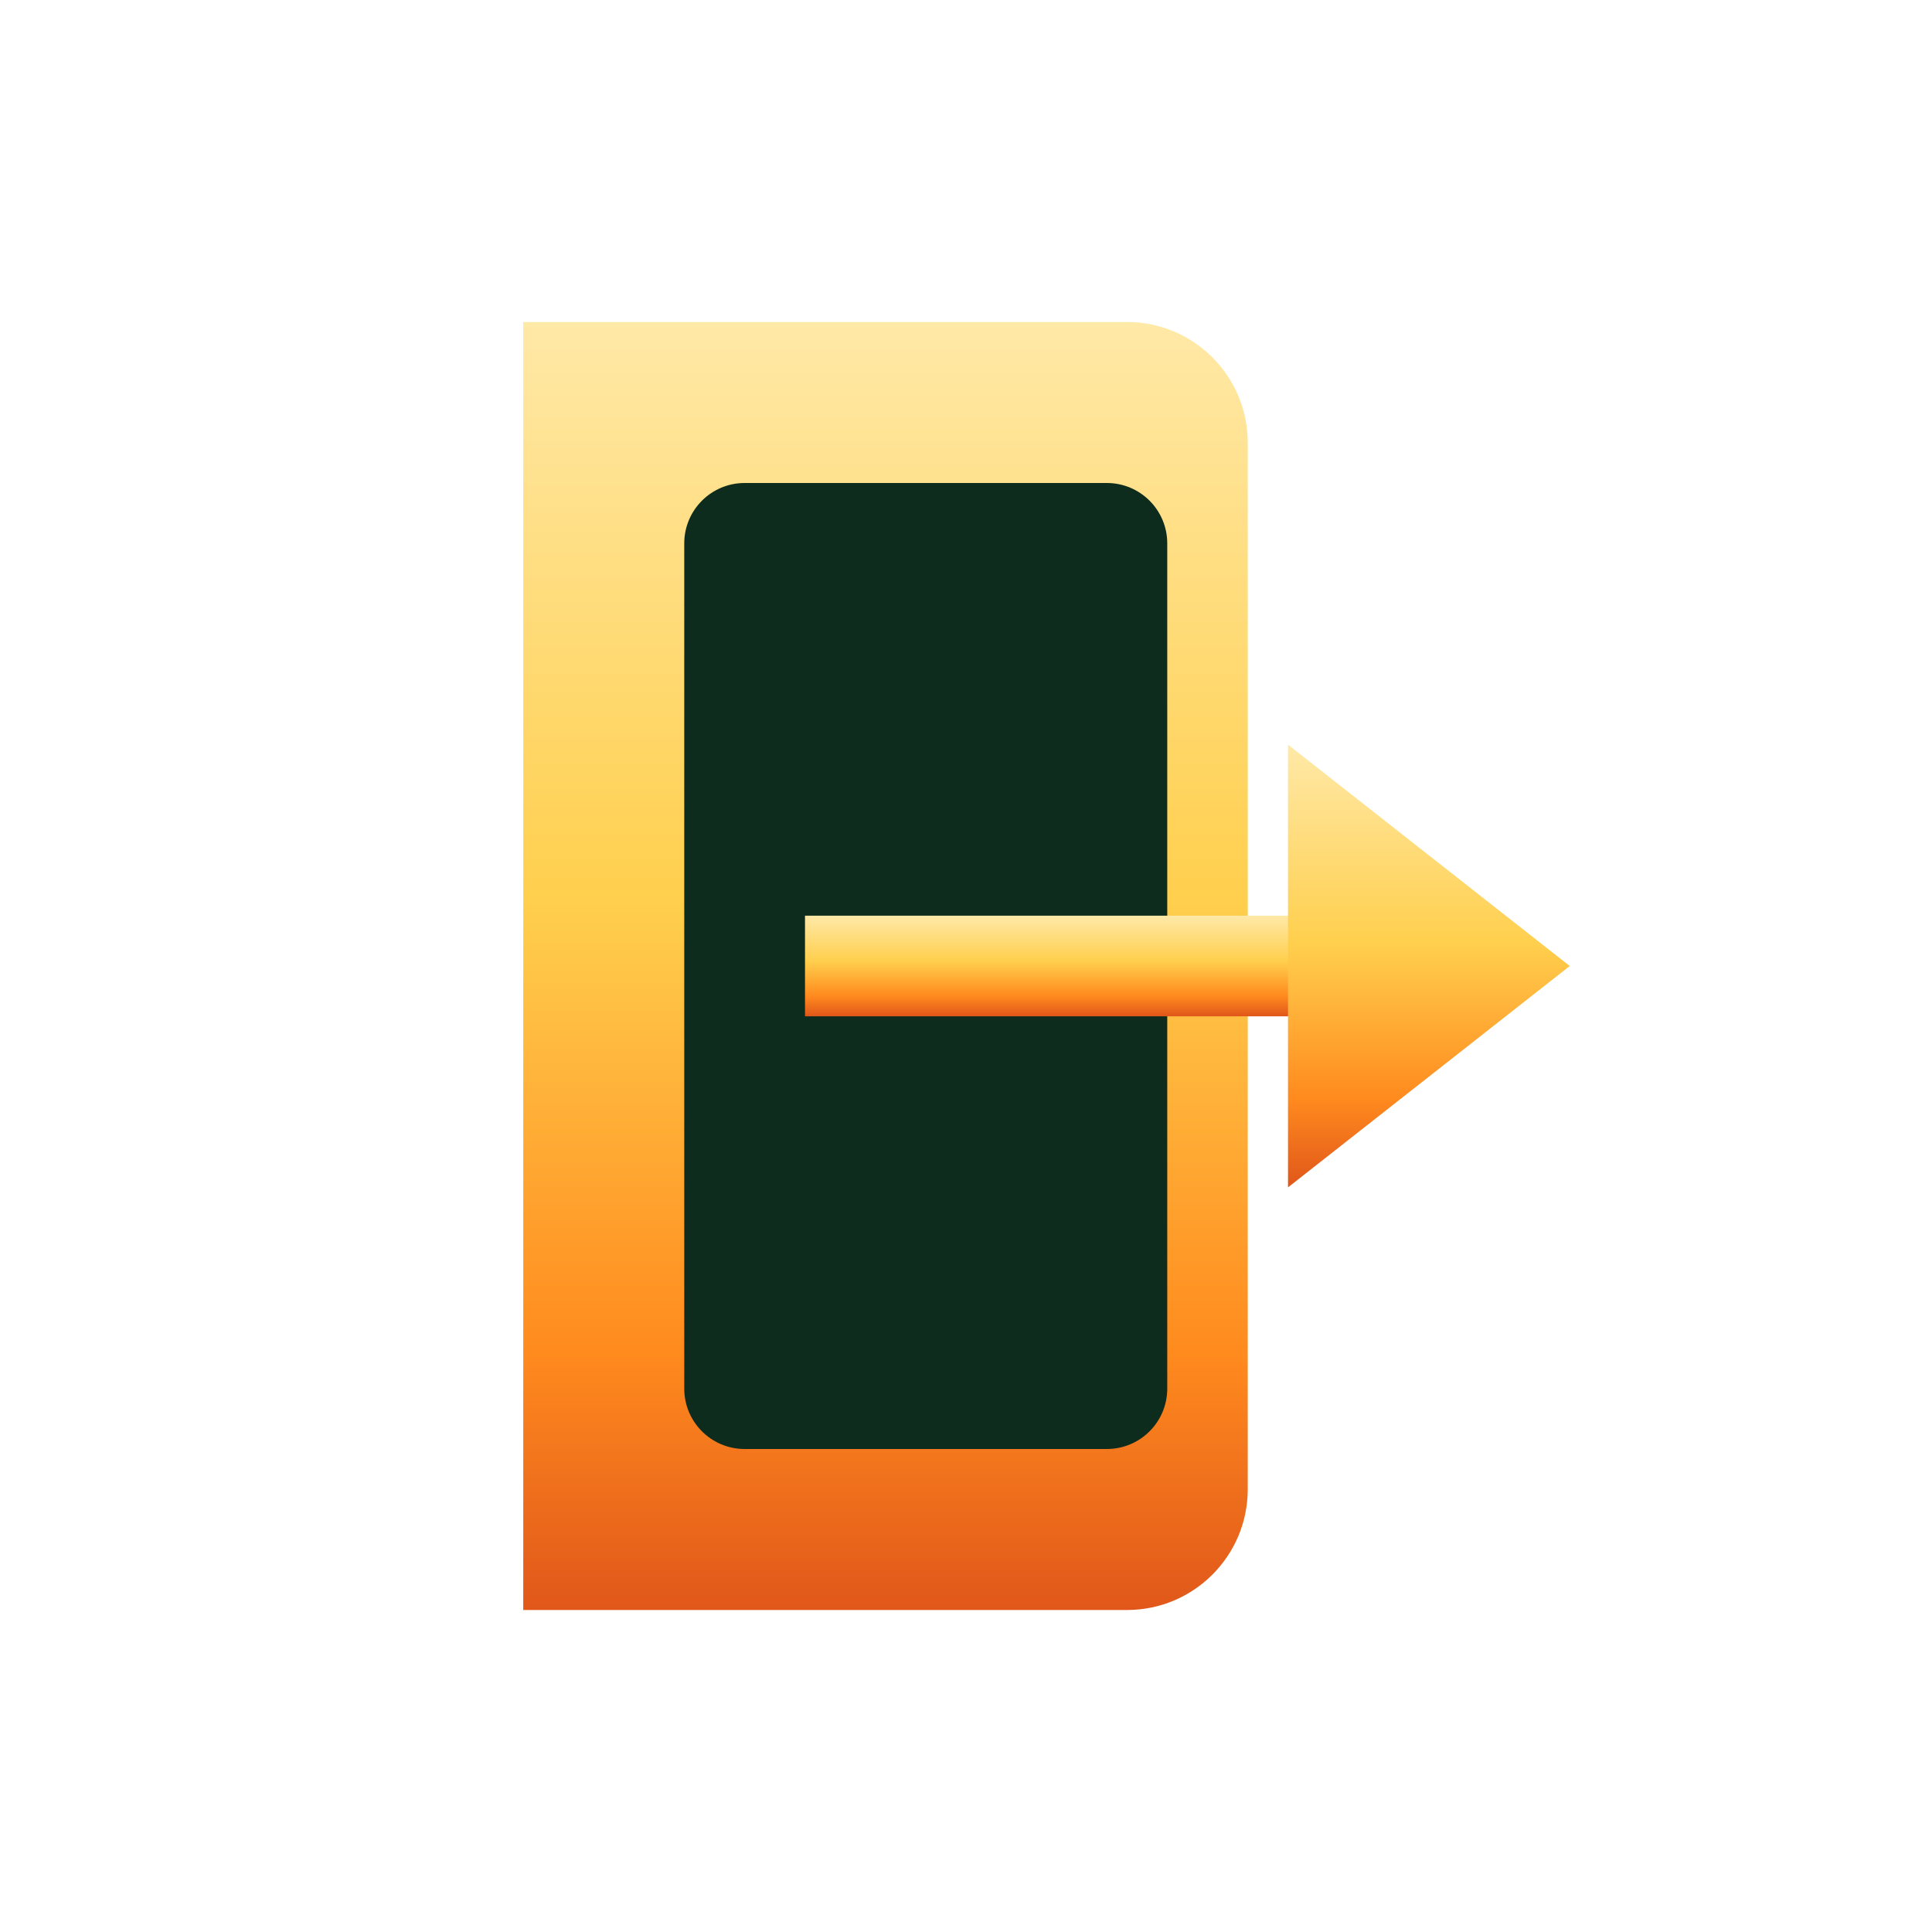
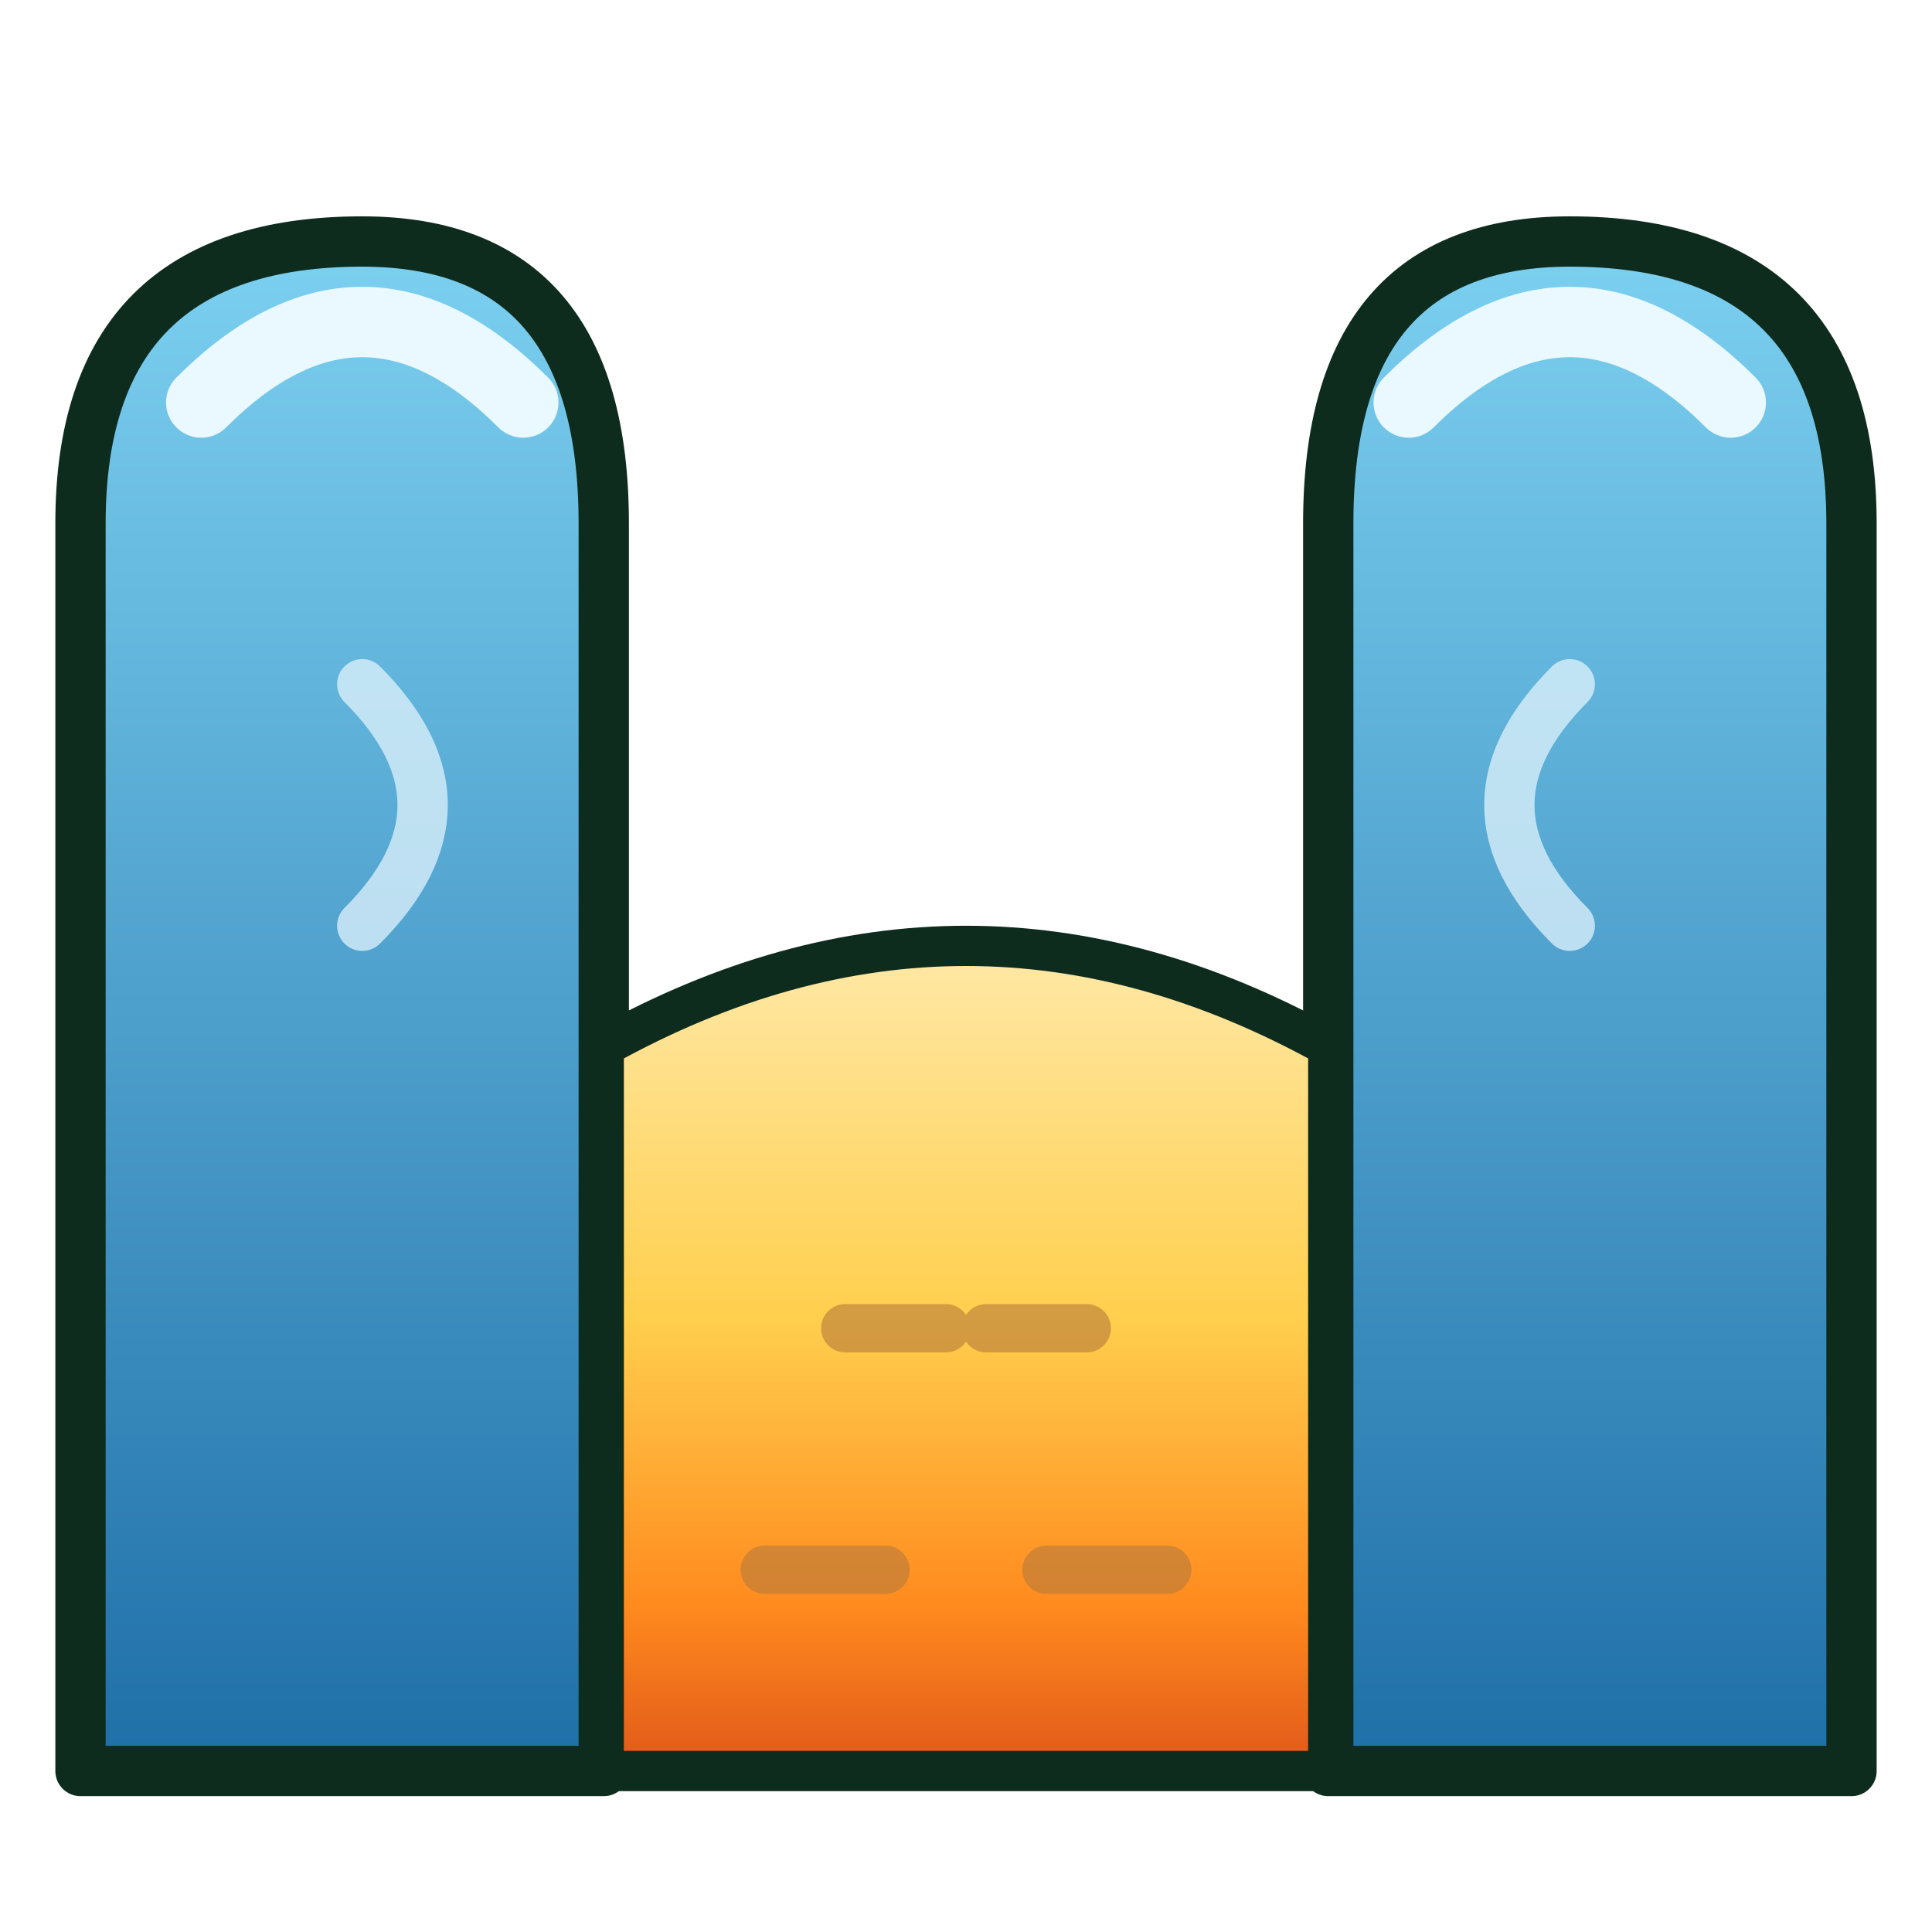
<svg xmlns="http://www.w3.org/2000/svg" viewBox="0 0 96 96" width="96" height="96">
  <defs>
    <linearGradient id="g" x1="0" y1="0" x2="0" y2="1">
      <stop offset="0" stop-color="#ffe9a8" />
      <stop offset=".45" stop-color="#ffcf4d" />
      <stop offset=".8" stop-color="#ff8a1e" />
      <stop offset="1" stop-color="#e0561a" />
    </linearGradient>
+     <linearGradient id="sea" x1="0" y1="0" x2="0" y2="1">
+       <stop offset="0" stop-color="#7cd0f0" />
+       <stop offset="1" stop-color="#1f6fa8" />
+     </linearGradient>
  </defs>
-   <path d="M26 16 h30 a6 6 0 0 1 6 6 v52 a6 6 0 0 1-6 6 h-30 Z" fill="url(#g)" />
-   <rect x="34" y="24" width="24" height="48" rx="3" fill="#0e2c1d" />
-   <path d="M40 48 h24 M64 48 l-9-9 M64 48 l-9 9" stroke="url(#g)" stroke-width="0" fill="none" />
-   <rect x="40" y="45.5" width="26" height="5" fill="url(#g)" />
-   <path d="M78 48 L64 37 L64 59 Z" fill="url(#g)" />
+   <path d="M4 88 V26 Q4 12 18 12 Q30 12 30 26 L30 88 Z" fill="url(#sea)" stroke="#0e2c1d" stroke-width="2.5" stroke-linejoin="round" />
+   <path d="M92 88 V26 Q92 12 78 12 Q66 12 66 26 L66 88 Z" fill="url(#sea)" stroke="#0e2c1d" stroke-width="2.5" stroke-linejoin="round" />
+   <path d="M10 20 q8 -8 16 0 M70 20 q8 -8 16 0" fill="none" stroke="#eaf8ff" stroke-width="3.5" stroke-linecap="round" />
+   <path d="M18 34 q6 6 0 12 M78 34 q-6 6 0 12" fill="none" stroke="#eaf8ff" stroke-width="2.5" stroke-linecap="round" opacity=".7" />
+   <path d="M30 88 L30 52 Q48 42 66 52 L66 88 Z" fill="url(#g)" stroke="#0e2c1d" stroke-width="2" />
+   <path d="M38 78 h6 M52 78 h6 M42 66 h5 M49 66 h5" stroke="#b5793a" stroke-width="2.4" stroke-linecap="round" opacity=".6" />
</svg>
